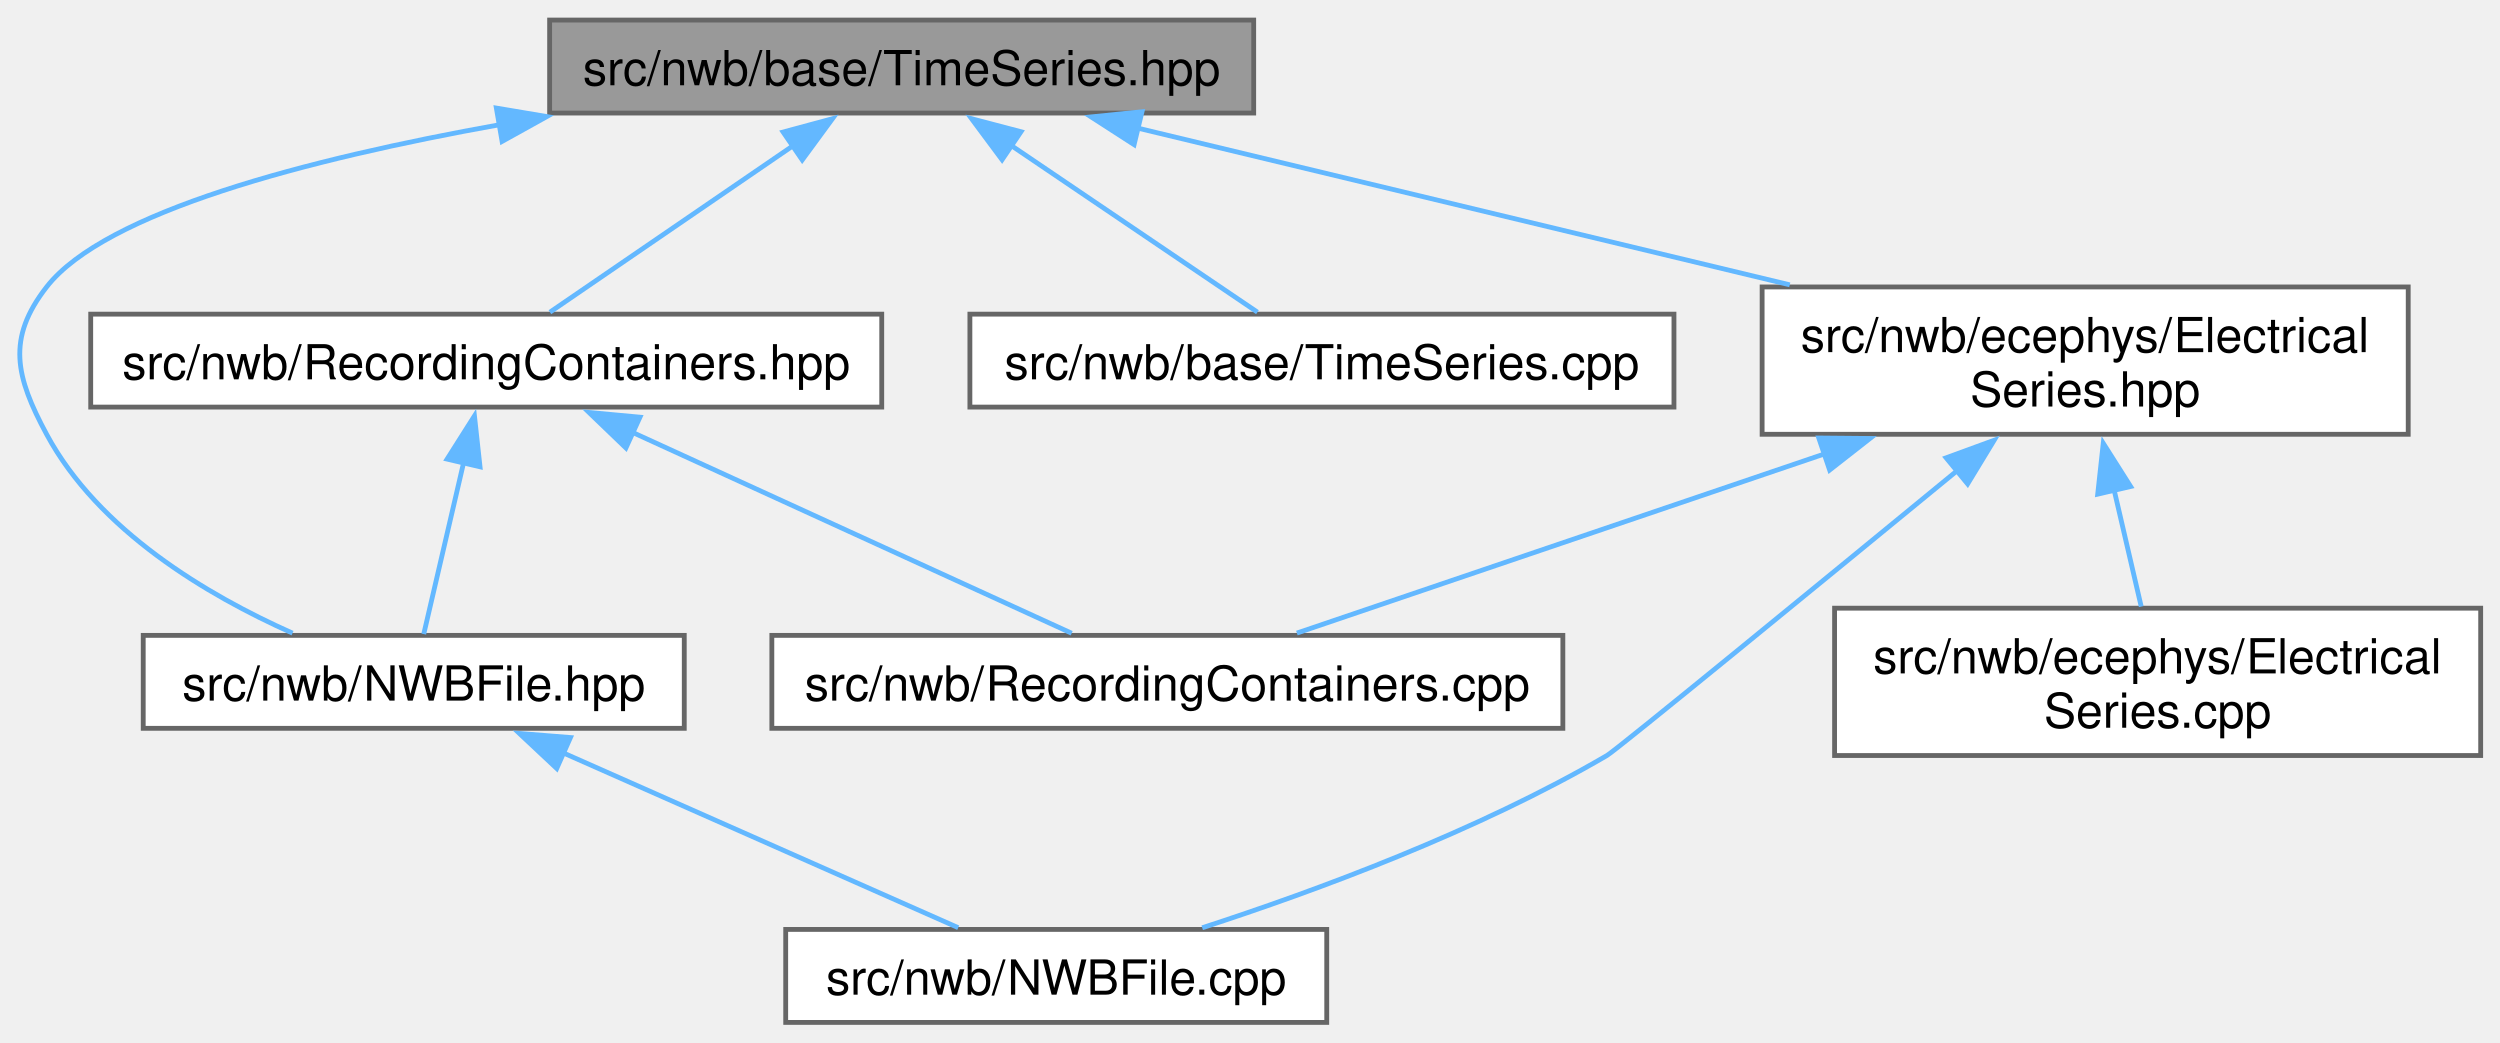
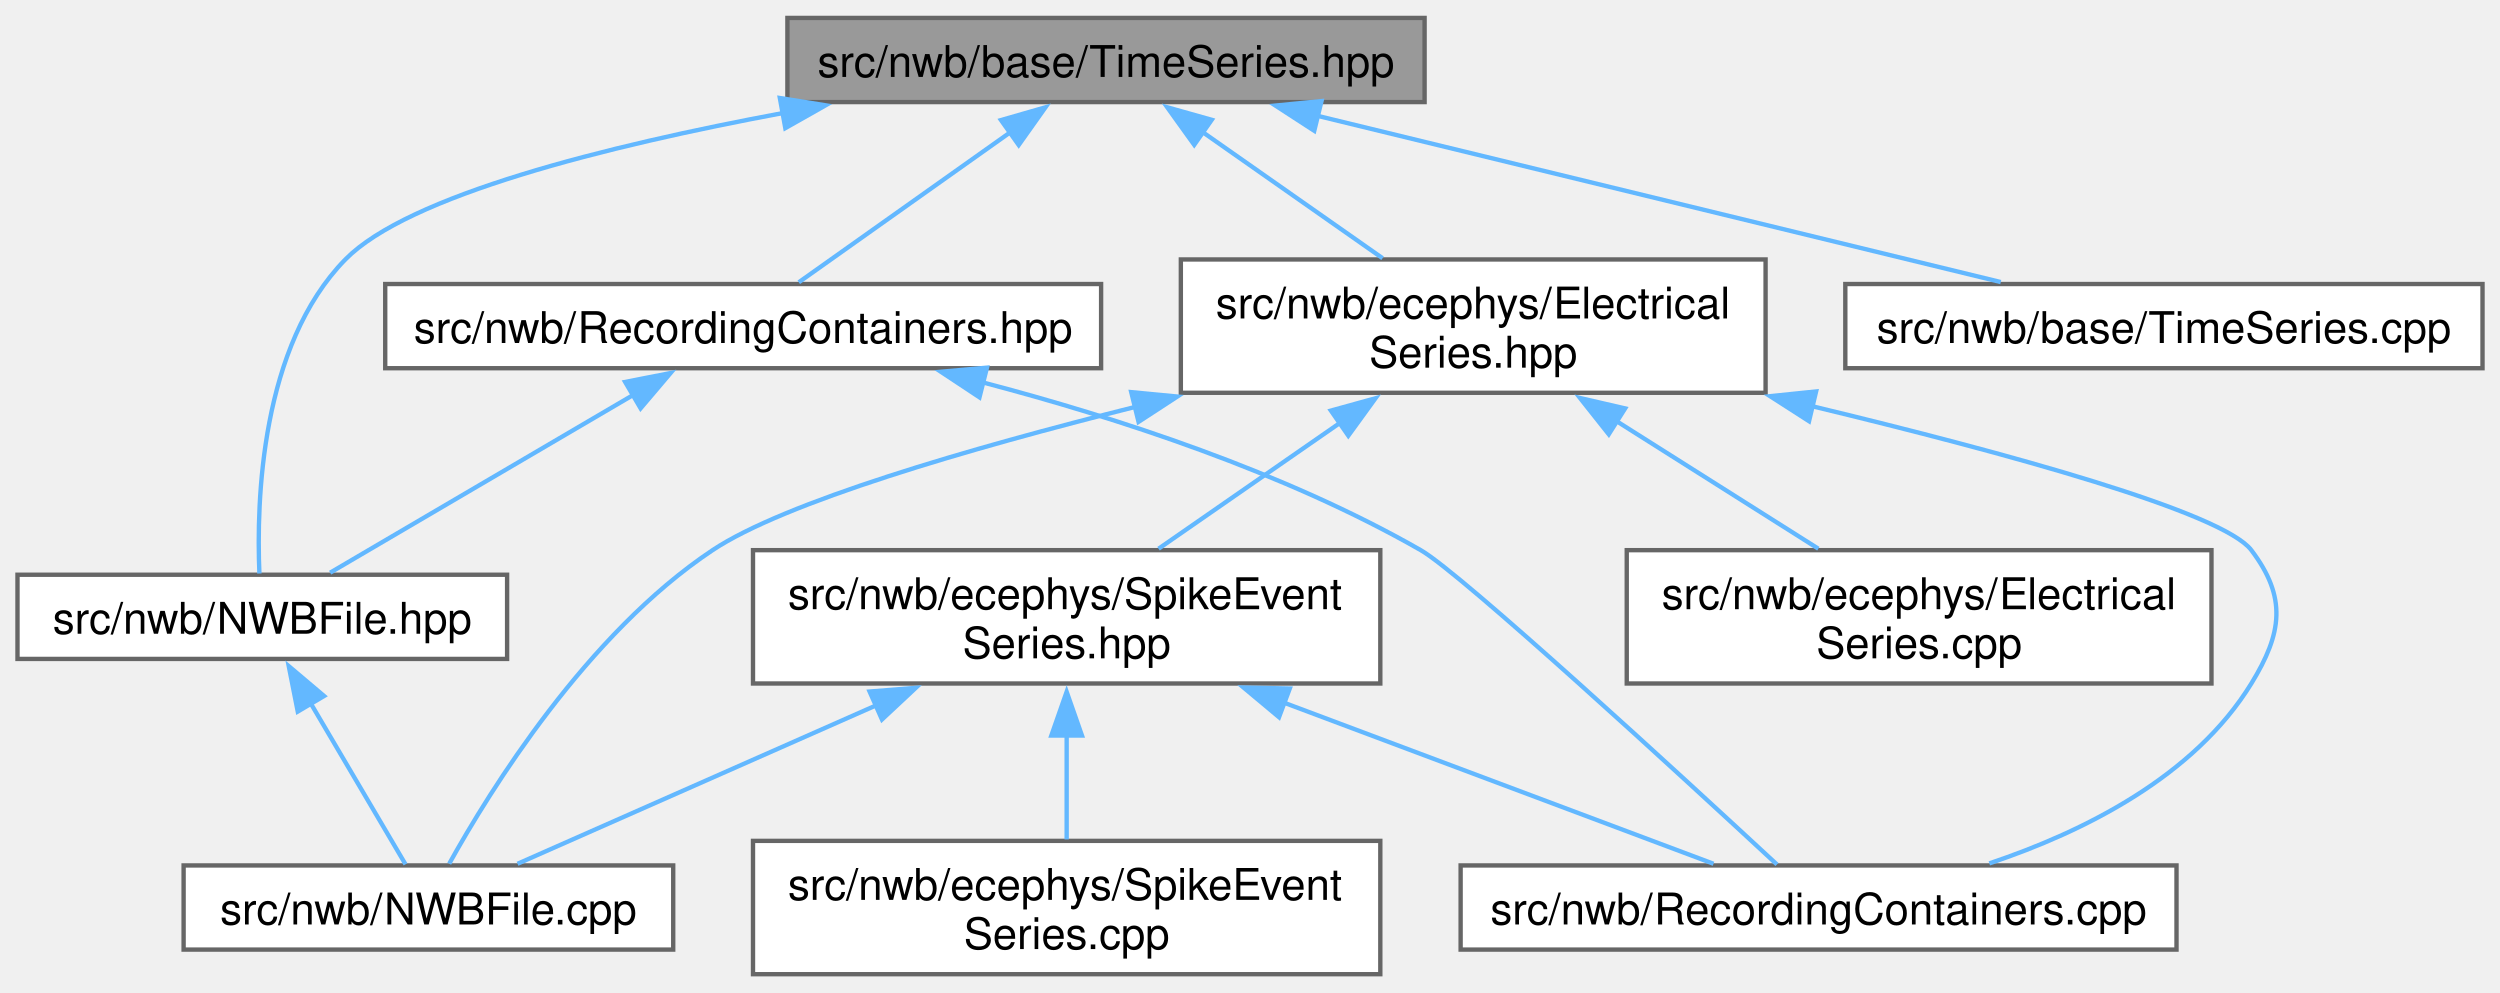
- <svg xmlns="http://www.w3.org/2000/svg" xmlns:xlink="http://www.w3.org/1999/xlink" width="518pt" height="216pt" viewBox="0.00 0.00 517.53 215.50">
-   <g id="graph0" class="graph" transform="scale(1 1) rotate(0) translate(4 211.5)">
+ <svg xmlns="http://www.w3.org/2000/svg" xmlns:xlink="http://www.w3.org/1999/xlink" width="572pt" height="227pt" viewBox="0.00 0.00 571.88 226.75">
+   <g id="graph0" class="graph" transform="scale(1 1) rotate(0) translate(4 222.75)">
    <g id="Node000001" class="node">
      <g id="a_Node000001">
        <a xlink:title=" ">
-           <polygon fill="#999999" stroke="#666666" points="255.53,-207.5 109.78,-207.5 109.78,-188.25 255.53,-188.25 255.53,-207.5" />
-           <text text-anchor="middle" x="182.65" y="-194" font-family="Helvetica,sans-Serif" font-size="10.00">src/nwb/base/TimeSeries.hpp</text>
+           <polygon fill="#999999" stroke="#666666" points="321.88,-218.75 176.12,-218.75 176.12,-199.5 321.88,-199.5 321.88,-218.75" />
+           <text text-anchor="middle" x="249" y="-205.25" font-family="Helvetica,sans-Serif" font-size="10.00">src/nwb/base/TimeSeries.hpp</text>
        </a>
      </g>
    </g>
    <g id="Node000002" class="node">
      <g id="a_Node000002">
        <a xlink:href="_n_w_b_file_8hpp.html" target="_top" xlink:title=" ">
-           <polygon fill="white" stroke="#666666" points="137.65,-80.12 25.65,-80.12 25.65,-60.88 137.65,-60.88 137.65,-80.12" />
-           <text text-anchor="middle" x="81.65" y="-66.62" font-family="Helvetica,sans-Serif" font-size="10.00">src/nwb/NWBFile.hpp</text>
+           <polygon fill="white" stroke="#666666" points="112,-91.38 0,-91.38 0,-72.12 112,-72.12 112,-91.38" />
+           <text text-anchor="middle" x="56" y="-77.88" font-family="Helvetica,sans-Serif" font-size="10.00">src/nwb/NWBFile.hpp</text>
        </a>
      </g>
    </g>
    <g id="edge1_Node000001_Node000002" class="edge">
      <g id="a_edge1_Node000001_Node000002">
        <a xlink:title=" ">
-           <path fill="none" stroke="#63b8ff" d="M99.5,-185.85C59.53,-178.68 17.71,-167.73 5.65,-152.25 -2.68,-141.56 -0.77,-133.69 5.65,-121.75 16.36,-101.83 38.82,-88.48 56.56,-80.58" />
-           <polygon fill="#63b8ff" stroke="#63b8ff" points="98.75,-189.28 109.2,-187.52 99.94,-182.38 98.75,-189.28" />
+           <path fill="none" stroke="#63b8ff" d="M175.28,-197.03C134.52,-189.43 89.3,-178.09 75,-163.5 55.64,-143.75 54.63,-108.2 55.34,-91.66" />
+           <polygon fill="#63b8ff" stroke="#63b8ff" points="174.39,-200.43 184.86,-198.76 175.64,-193.54 174.39,-200.43" />
        </a>
      </g>
    </g>
    <g id="Node000004" class="node">
      <g id="a_Node000004">
        <a xlink:href="_recording_containers_8hpp.html" target="_top" xlink:title=" ">
-           <polygon fill="white" stroke="#666666" points="178.53,-146.62 14.78,-146.62 14.78,-127.38 178.53,-127.38 178.53,-146.62" />
-           <text text-anchor="middle" x="96.65" y="-133.12" font-family="Helvetica,sans-Serif" font-size="10.00">src/nwb/RecordingContainers.hpp</text>
+           <polygon fill="white" stroke="#666666" points="247.88,-157.88 84.12,-157.88 84.12,-138.62 247.88,-138.62 247.88,-157.88" />
+           <text text-anchor="middle" x="166" y="-144.38" font-family="Helvetica,sans-Serif" font-size="10.00">src/nwb/RecordingContainers.hpp</text>
        </a>
      </g>
    </g>
    <g id="edge3_Node000001_Node000004" class="edge">
      <g id="a_edge3_Node000001_Node000004">
        <a xlink:title=" ">
-           <path fill="none" stroke="#63b8ff" d="M160.38,-181.63C144.35,-170.65 123.27,-156.22 109.84,-147.03" />
-           <polygon fill="#63b8ff" stroke="#63b8ff" points="158.11,-184.32 168.34,-187.08 162.07,-178.54 158.11,-184.32" />
+           <path fill="none" stroke="#63b8ff" d="M227.06,-192.56C211.65,-181.63 191.57,-167.39 178.72,-158.28" />
+           <polygon fill="#63b8ff" stroke="#63b8ff" points="224.98,-195.38 235.16,-198.31 229.03,-189.67 224.98,-195.38" />
        </a>
      </g>
    </g>
    <g id="Node000006" class="node">
      <g id="a_Node000006">
        <a xlink:href="_time_series_8cpp.html" target="_top" xlink:title=" ">
-           <polygon fill="white" stroke="#666666" points="342.53,-146.62 196.78,-146.62 196.78,-127.38 342.53,-127.38 342.53,-146.62" />
-           <text text-anchor="middle" x="269.65" y="-133.12" font-family="Helvetica,sans-Serif" font-size="10.00">src/nwb/base/TimeSeries.cpp</text>
+           <polygon fill="white" stroke="#666666" points="563.88,-157.88 418.12,-157.88 418.12,-138.62 563.88,-138.62 563.88,-157.88" />
+           <text text-anchor="middle" x="491" y="-144.38" font-family="Helvetica,sans-Serif" font-size="10.00">src/nwb/base/TimeSeries.cpp</text>
        </a>
      </g>
    </g>
    <g id="edge6_Node000001_Node000006" class="edge">
      <g id="a_edge6_Node000001_Node000006">
        <a xlink:title=" ">
-           <path fill="none" stroke="#63b8ff" d="M205.19,-181.63C221.4,-170.65 242.72,-156.22 256.31,-147.03" />
-           <polygon fill="#63b8ff" stroke="#63b8ff" points="203.44,-178.58 197.12,-187.08 207.36,-184.38 203.44,-178.58" />
+           <path fill="none" stroke="#63b8ff" d="M297.19,-196.4C343.22,-185.2 411.65,-168.56 453.68,-158.33" />
+           <polygon fill="#63b8ff" stroke="#63b8ff" points="296.64,-192.93 287.75,-198.7 298.3,-199.73 296.64,-192.93" />
        </a>
      </g>
    </g>
    <g id="Node000007" class="node">
      <g id="a_Node000007">
        <a xlink:href="_electrical_series_8hpp.html" target="_top" xlink:title=" ">
-           <polygon fill="white" stroke="#666666" points="494.53,-152.25 360.78,-152.25 360.78,-121.75 494.53,-121.75 494.53,-152.25" />
-           <text text-anchor="start" x="368.78" y="-138.75" font-family="Helvetica,sans-Serif" font-size="10.00">src/nwb/ecephys/Electrical</text>
-           <text text-anchor="middle" x="427.65" y="-127.5" font-family="Helvetica,sans-Serif" font-size="10.00">Series.hpp</text>
+           <polygon fill="white" stroke="#666666" points="399.88,-163.5 266.12,-163.5 266.12,-133 399.88,-133 399.88,-163.5" />
+           <text text-anchor="start" x="274.12" y="-150" font-family="Helvetica,sans-Serif" font-size="10.00">src/nwb/ecephys/Electrical</text>
+           <text text-anchor="middle" x="333" y="-138.75" font-family="Helvetica,sans-Serif" font-size="10.00">Series.hpp</text>
        </a>
      </g>
    </g>
    <g id="edge7_Node000001_Node000007" class="edge">
      <g id="a_edge7_Node000001_Node000007">
        <a xlink:title=" ">
-           <path fill="none" stroke="#63b8ff" d="M231.4,-185.16C270.22,-175.83 324.76,-162.72 366.5,-152.69" />
-           <polygon fill="#63b8ff" stroke="#63b8ff" points="230.77,-181.71 221.87,-187.45 232.41,-188.52 230.77,-181.71" />
+           <path fill="none" stroke="#63b8ff" d="M271.17,-192.59C283.9,-183.67 299.78,-172.53 312.27,-163.78" />
+           <polygon fill="#63b8ff" stroke="#63b8ff" points="269.18,-189.71 263,-198.31 273.19,-195.44 269.18,-189.71" />
        </a>
      </g>
    </g>
    <g id="Node000003" class="node">
      <g id="a_Node000003">
        <a xlink:href="_n_w_b_file_8cpp.html" target="_top" xlink:title=" ">
-           <polygon fill="white" stroke="#666666" points="270.65,-19.25 158.65,-19.25 158.65,0 270.65,0 270.65,-19.25" />
-           <text text-anchor="middle" x="214.65" y="-5.75" font-family="Helvetica,sans-Serif" font-size="10.00">src/nwb/NWBFile.cpp</text>
+           <polygon fill="white" stroke="#666666" points="150,-24.88 38,-24.88 38,-5.63 150,-5.63 150,-24.88" />
+           <text text-anchor="middle" x="94" y="-11.38" font-family="Helvetica,sans-Serif" font-size="10.00">src/nwb/NWBFile.cpp</text>
        </a>
      </g>
    </g>
    <g id="edge2_Node000002_Node000003" class="edge">
      <g id="a_edge2_Node000002_Node000003">
        <a xlink:title=" ">
-           <path fill="none" stroke="#63b8ff" d="M112.61,-55.79C137.79,-44.65 172.6,-29.24 194.36,-19.61" />
-           <polygon fill="#63b8ff" stroke="#63b8ff" points="111.25,-52.57 103.52,-59.82 114.09,-58.97 111.25,-52.57" />
+           <path fill="none" stroke="#63b8ff" d="M66.97,-62.14C74.13,-49.98 83.16,-34.64 88.76,-25.14" />
+           <polygon fill="#63b8ff" stroke="#63b8ff" points="64.11,-60.08 62.05,-70.48 70.14,-63.64 64.11,-60.08" />
        </a>
      </g>
    </g>
    <g id="edge4_Node000004_Node000002" class="edge">
      <g id="a_edge4_Node000004_Node000002">
        <a xlink:title=" ">
-           <path fill="none" stroke="#63b8ff" d="M91.98,-115.9C89.21,-104 85.84,-89.51 83.72,-80.39" />
-           <polygon fill="#63b8ff" stroke="#63b8ff" points="88.55,-116.61 94.22,-125.56 95.37,-115.02 88.55,-116.61" />
+           <path fill="none" stroke="#63b8ff" d="M141.01,-132.6C119.65,-120.07 89.58,-102.44 71.52,-91.85" />
+           <polygon fill="#63b8ff" stroke="#63b8ff" points="139,-135.48 149.4,-137.52 142.54,-129.44 139,-135.48" />
        </a>
      </g>
    </g>
    <g id="Node000005" class="node">
      <g id="a_Node000005">
        <a xlink:href="_recording_containers_8cpp.html" target="_top" xlink:title=" ">
-           <polygon fill="white" stroke="#666666" points="319.53,-80.12 155.78,-80.12 155.78,-60.88 319.53,-60.88 319.53,-80.12" />
-           <text text-anchor="middle" x="237.65" y="-66.62" font-family="Helvetica,sans-Serif" font-size="10.00">src/nwb/RecordingContainers.cpp</text>
+           <polygon fill="white" stroke="#666666" points="493.88,-24.88 330.12,-24.88 330.12,-5.63 493.88,-5.63 493.88,-24.88" />
+           <text text-anchor="middle" x="412" y="-11.38" font-family="Helvetica,sans-Serif" font-size="10.00">src/nwb/RecordingContainers.cpp</text>
        </a>
      </g>
    </g>
    <g id="edge5_Node000004_Node000005" class="edge">
      <g id="a_edge5_Node000004_Node000005">
        <a xlink:title=" ">
-           <path fill="none" stroke="#63b8ff" d="M126.79,-122.21C154.3,-109.63 194.17,-91.39 217.85,-80.56" />
-           <polygon fill="#63b8ff" stroke="#63b8ff" points="125.57,-118.92 117.93,-126.27 128.48,-125.29 125.57,-118.92" />
+           <path fill="none" stroke="#63b8ff" d="M220.72,-135.4C251.48,-127.33 289.84,-114.83 321,-97 330.21,-91.73 381.06,-44.96 402.48,-25.1" />
+           <polygon fill="#63b8ff" stroke="#63b8ff" points="220.06,-131.96 211.22,-137.81 221.77,-138.75 220.06,-131.96" />
        </a>
      </g>
    </g>
    <g id="edge8_Node000007_Node000003" class="edge">
      <g id="a_edge8_Node000007_Node000003">
        <a xlink:title=" ">
-           <path fill="none" stroke="#63b8ff" d="M401.23,-114.28C372.59,-90.77 330.66,-56.42 328.65,-55.25 301.86,-39.6 268.55,-27.29 244.87,-19.59" />
-           <polygon fill="#63b8ff" stroke="#63b8ff" points="398.87,-116.88 408.82,-120.52 403.32,-111.47 398.87,-116.88" />
+           <path fill="none" stroke="#63b8ff" d="M256,-129.85C217.38,-120.17 175.39,-107.91 159,-97 130.23,-77.86 108.05,-42.01 98.76,-25.28" />
+           <polygon fill="#63b8ff" stroke="#63b8ff" points="254.77,-133.15 265.32,-132.14 256.44,-126.35 254.77,-133.15" />
        </a>
      </g>
    </g>
    <g id="edge9_Node000007_Node000005" class="edge">
      <g id="a_edge9_Node000007_Node000005">
        <a xlink:title=" ">
-           <path fill="none" stroke="#63b8ff" d="M373.79,-117.72C338.08,-105.59 292.75,-90.21 264.47,-80.6" />
-           <polygon fill="#63b8ff" stroke="#63b8ff" points="372.51,-120.98 383.1,-120.88 374.76,-114.35 372.51,-120.98" />
+           <path fill="none" stroke="#63b8ff" d="M410.44,-129.95C455.41,-119.12 504.47,-105.63 511,-97 519.18,-86.19 518.09,-78.05 511,-66.5 497.94,-45.23 472.76,-32.62 451.06,-25.35" />
+           <polygon fill="#63b8ff" stroke="#63b8ff" points="409.82,-126.5 400.91,-132.22 411.44,-133.31 409.82,-126.5" />
        </a>
      </g>
    </g>
    <g id="Node000008" class="node">
      <g id="a_Node000008">
        <a xlink:href="_electrical_series_8cpp.html" target="_top" xlink:title=" ">
-           <polygon fill="white" stroke="#666666" points="509.53,-85.75 375.78,-85.75 375.78,-55.25 509.53,-55.25 509.53,-85.75" />
-           <text text-anchor="start" x="383.78" y="-72.25" font-family="Helvetica,sans-Serif" font-size="10.00">src/nwb/ecephys/Electrical</text>
-           <text text-anchor="middle" x="442.65" y="-61" font-family="Helvetica,sans-Serif" font-size="10.00">Series.cpp</text>
+           <polygon fill="white" stroke="#666666" points="501.88,-97 368.12,-97 368.12,-66.5 501.88,-66.5 501.88,-97" />
+           <text text-anchor="start" x="376.12" y="-83.5" font-family="Helvetica,sans-Serif" font-size="10.00">src/nwb/ecephys/Electrical</text>
+           <text text-anchor="middle" x="435" y="-72.25" font-family="Helvetica,sans-Serif" font-size="10.00">Series.cpp</text>
        </a>
      </g>
    </g>
    <g id="edge10_Node000007_Node000008" class="edge">
      <g id="a_edge10_Node000007_Node000008">
        <a xlink:title=" ">
-           <path fill="none" stroke="#63b8ff" d="M433.62,-110.34C435.54,-102.09 437.59,-93.24 439.26,-86.08" />
-           <polygon fill="#63b8ff" stroke="#63b8ff" points="430.25,-109.36 431.4,-119.89 437.07,-110.94 430.25,-109.36" />
+           <path fill="none" stroke="#63b8ff" d="M365.63,-126.61C380.72,-117.08 398.27,-105.98 411.95,-97.33" />
+           <polygon fill="#63b8ff" stroke="#63b8ff" points="364.01,-123.5 357.42,-131.81 367.75,-129.42 364.01,-123.5" />
+         </a>
+       </g>
+     </g>
+     <g id="Node000009" class="node">
+       <g id="a_Node000009">
+         <a xlink:href="_spike_event_series_8hpp.html" target="_top" xlink:title=" ">
+           <polygon fill="white" stroke="#666666" points="311.75,-97 168.25,-97 168.25,-66.5 311.75,-66.5 311.75,-97" />
+           <text text-anchor="start" x="176.25" y="-83.5" font-family="Helvetica,sans-Serif" font-size="10.00">src/nwb/ecephys/SpikeEvent</text>
+           <text text-anchor="middle" x="240" y="-72.25" font-family="Helvetica,sans-Serif" font-size="10.00">Series.hpp</text>
+         </a>
+       </g>
+     </g>
+     <g id="edge11_Node000007_Node000009" class="edge">
+       <g id="a_edge11_Node000007_Node000009">
+         <a xlink:title=" ">
+           <path fill="none" stroke="#63b8ff" d="M302.46,-126.07C288.89,-116.66 273.25,-105.81 261.02,-97.33" />
+           <polygon fill="#63b8ff" stroke="#63b8ff" points="300.44,-128.93 310.65,-131.75 304.43,-123.18 300.44,-128.93" />
+         </a>
+       </g>
+     </g>
+     <g id="edge12_Node000009_Node000003" class="edge">
+       <g id="a_edge12_Node000009_Node000003">
+         <a xlink:title=" ">
+           <path fill="none" stroke="#63b8ff" d="M196.44,-61.51C169.26,-49.5 135.54,-34.6 114.39,-25.26" />
+           <polygon fill="#63b8ff" stroke="#63b8ff" points="194.92,-64.66 205.49,-65.5 197.75,-58.26 194.92,-64.66" />
+         </a>
+       </g>
+     </g>
+     <g id="edge13_Node000009_Node000005" class="edge">
+       <g id="a_edge13_Node000009_Node000005">
+         <a xlink:title=" ">
+           <path fill="none" stroke="#63b8ff" d="M289.63,-62.14C321.93,-50.03 362.62,-34.77 387.97,-25.26" />
+           <polygon fill="#63b8ff" stroke="#63b8ff" points="288.58,-58.79 280.45,-65.58 291.04,-65.35 288.58,-58.79" />
+         </a>
+       </g>
+     </g>
+     <g id="Node000010" class="node">
+       <g id="a_Node000010">
+         <a xlink:href="_spike_event_series_8cpp.html" target="_top" xlink:title=" ">
+           <polygon fill="white" stroke="#666666" points="311.75,-30.5 168.25,-30.5 168.25,0 311.75,0 311.75,-30.5" />
+           <text text-anchor="start" x="176.25" y="-17" font-family="Helvetica,sans-Serif" font-size="10.00">src/nwb/ecephys/SpikeEvent</text>
+           <text text-anchor="middle" x="240" y="-5.75" font-family="Helvetica,sans-Serif" font-size="10.00">Series.cpp</text>
+         </a>
+       </g>
+     </g>
+     <g id="edge14_Node000009_Node000010" class="edge">
+       <g id="a_edge14_Node000009_Node000010">
+         <a xlink:title=" ">
+           <path fill="none" stroke="#63b8ff" d="M240,-54.81C240,-46.64 240,-37.91 240,-30.83" />
+           <polygon fill="#63b8ff" stroke="#63b8ff" points="236.5,-54.6 240,-64.6 243.5,-54.6 236.5,-54.6" />
        </a>
      </g>
    </g>
  </g>
</svg>
